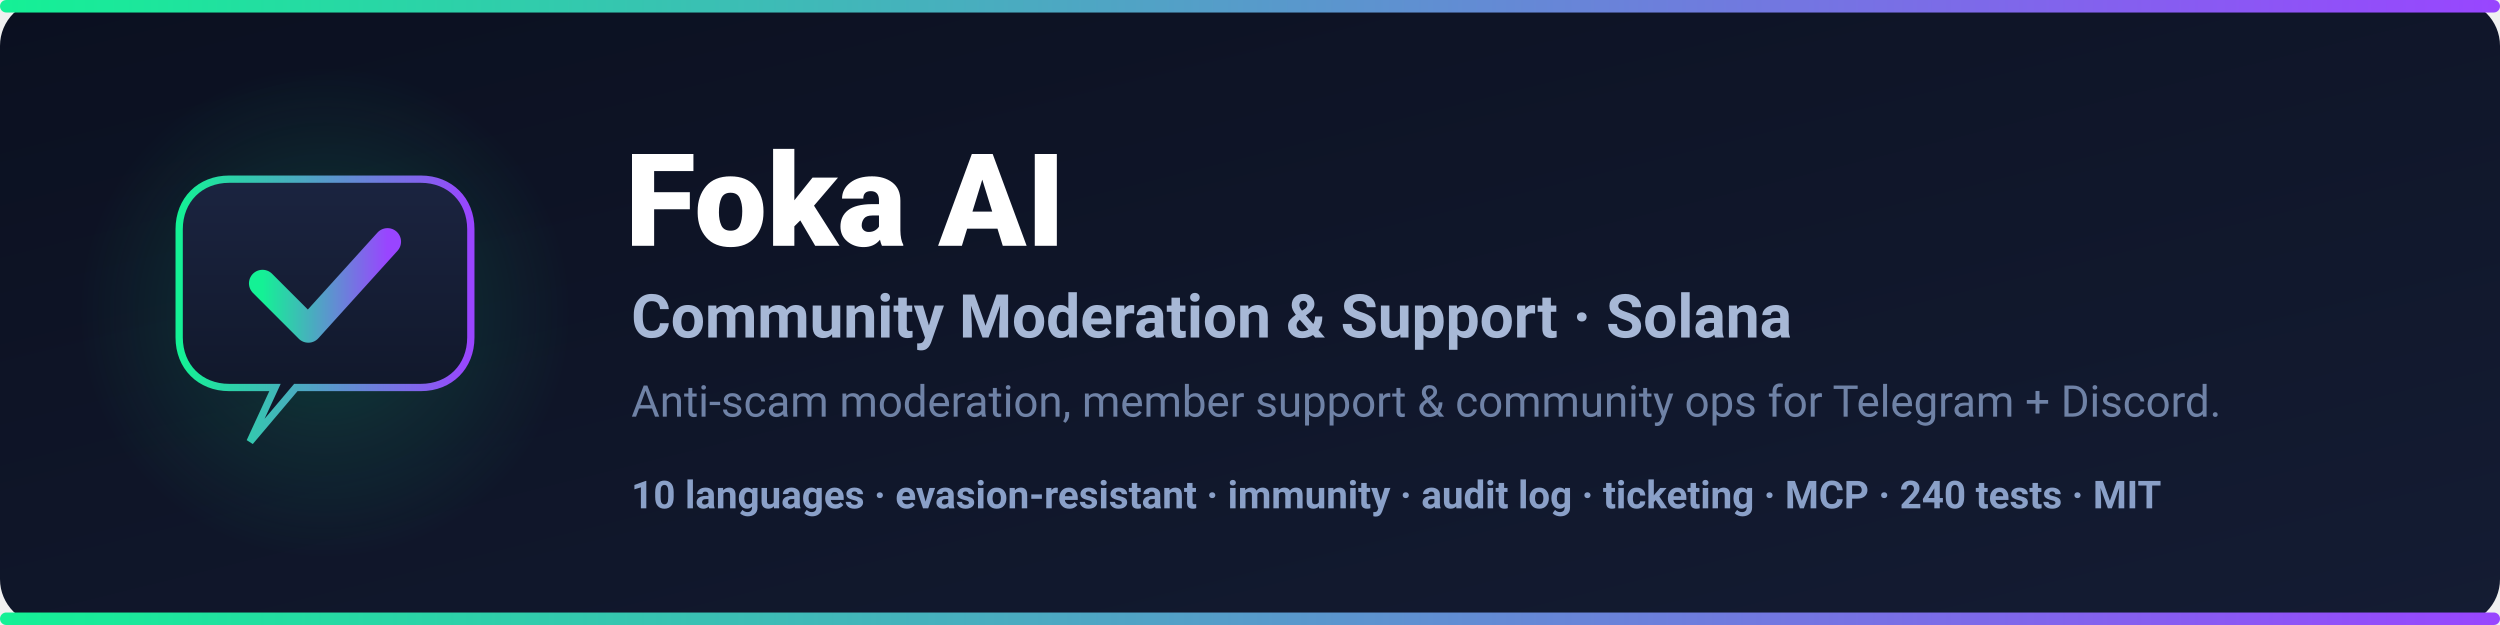
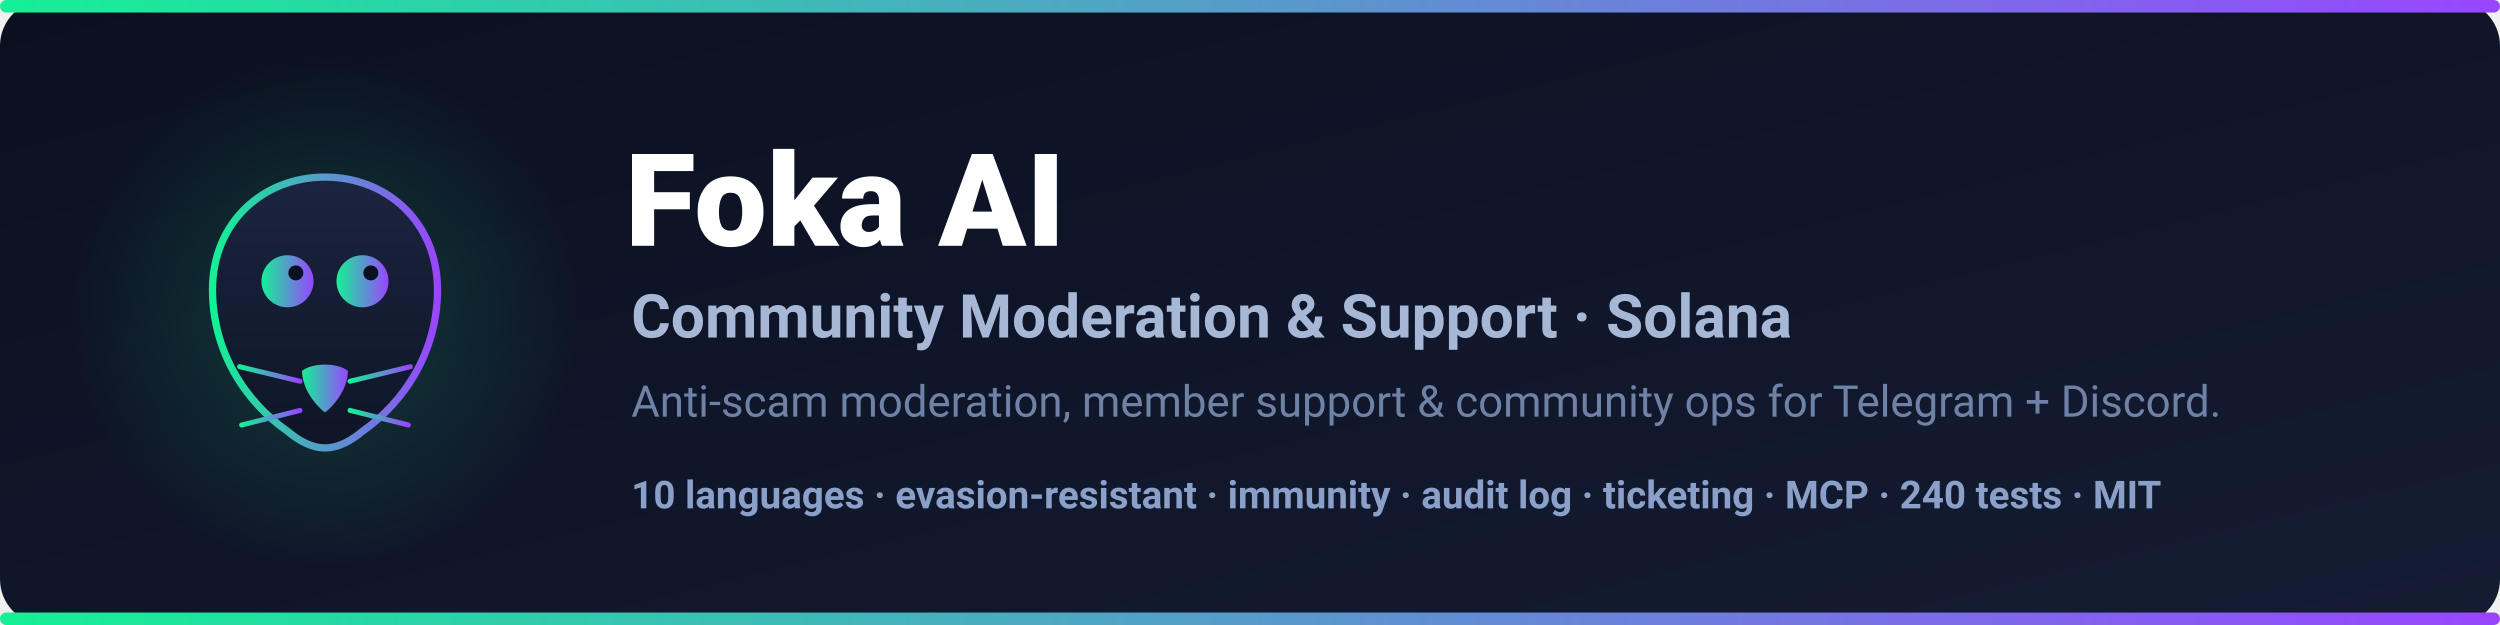
<svg xmlns="http://www.w3.org/2000/svg" viewBox="0 0 1200 300" role="img" aria-label="Foka AI — Community Moderation and Support for Solana">
  <defs>
    <linearGradient id="bg" x1="0" y1="0" x2="1" y2="1">
      <stop offset="0" stop-color="#0b1020" />
      <stop offset="1" stop-color="#141c33" />
    </linearGradient>
    <linearGradient id="accent" x1="0" y1="0" x2="1" y2="0">
      <stop offset="0" stop-color="#14F195" />
      <stop offset="1" stop-color="#9945FF" />
    </linearGradient>
    <linearGradient id="shield" x1="0" y1="0" x2="0" y2="1">
      <stop offset="0" stop-color="#1b2440" />
      <stop offset="1" stop-color="#0e1526" />
    </linearGradient>
    <radialGradient id="glow" cx="0.5" cy="0.5" r="0.5">
      <stop offset="0" stop-color="#14F195" stop-opacity="0.18" />
      <stop offset="1" stop-color="#14F195" stop-opacity="0" />
    </radialGradient>
  </defs>
  <rect width="1200" height="300" rx="22" fill="url(#bg)" />
  <rect x="0" y="0" width="1200" height="6" rx="3" fill="url(#accent)" />
  <rect x="0" y="294" width="1200" height="6" rx="3" fill="url(#accent)" />
-   <circle cx="156" cy="150" r="118" fill="url(#glow)" />
-   <g transform="translate(86,84)">
-     <path d="M24 2 H116 C130 2 140 12 140 26 V78 C140 92 130 102 116 102 H56 L34 128 L46 102 H24 C10 102 0 92 0 78 V26 C0 12 10 2 24 2 Z" fill="url(#shield)" stroke="url(#accent)" stroke-width="3.5" />
-     <path d="M40 52 L62 74 L100 32" fill="none" stroke="url(#accent)" stroke-width="13" stroke-linecap="round" stroke-linejoin="round" />
+   <circle cx="156" cy="150" r="122" fill="url(#glow)" />
+   <g transform="translate(86,77)">
+     <path d="M70 8 C100 8 124 30 124 62 C124 92 108 116 88 130 C82 135 76 138 70 138 C64 138 58 135 52 130 C32 116 16 92 16 62 C16 30 40 8 70 8 Z" fill="url(#shield)" stroke="url(#accent)" stroke-width="3.5" />
+     <g stroke="url(#accent)" stroke-width="2.4" stroke-linecap="round" fill="none">
+       <path d="M58 106 L29 99" />
+       <path d="M58 113 L27 113" />
+       <path d="M58 120 L30 127" />
+       <path d="M82 106 L111 99" />
+       <path d="M82 113 L113 113" />
+       <path d="M82 120 L110 127" />
+     </g>
+     <circle cx="52" cy="58" r="12.5" fill="url(#accent)" />
+     <circle cx="88" cy="58" r="12.5" fill="url(#accent)" />
+     <circle cx="56" cy="54" r="3.6" fill="#0b1020" />
+     <circle cx="92" cy="54" r="3.6" fill="#0b1020" />
+     <path d="M59 101 C64 97 76 97 81 101 C81 110 74 118 70 121 C66 118 59 110 59 101 Z" fill="url(#accent)" />
  </g>
  <g font-family="-apple-system, BlinkMacSystemFont, 'Segoe UI', Roboto, Helvetica, Arial, sans-serif">
    <text x="300" y="118" fill="#ffffff" font-size="62" font-weight="800">Foka AI</text>
    <text x="303" y="162" fill="#a7b8d6" font-size="29" font-weight="600">Community Moderation &amp; Support · Solana</text>
    <text x="303" y="200" fill="#6f82a6" font-size="21">Anti-scam moderation, member support &amp; community ops for Telegram + Discord.</text>
    <text x="303" y="244" fill="#8aa0c8" font-size="18.5" font-weight="600">10 languages · evasion-resistant · immunity · audit log · ticketing · MCP · 240 tests · MIT</text>
  </g>
</svg>
